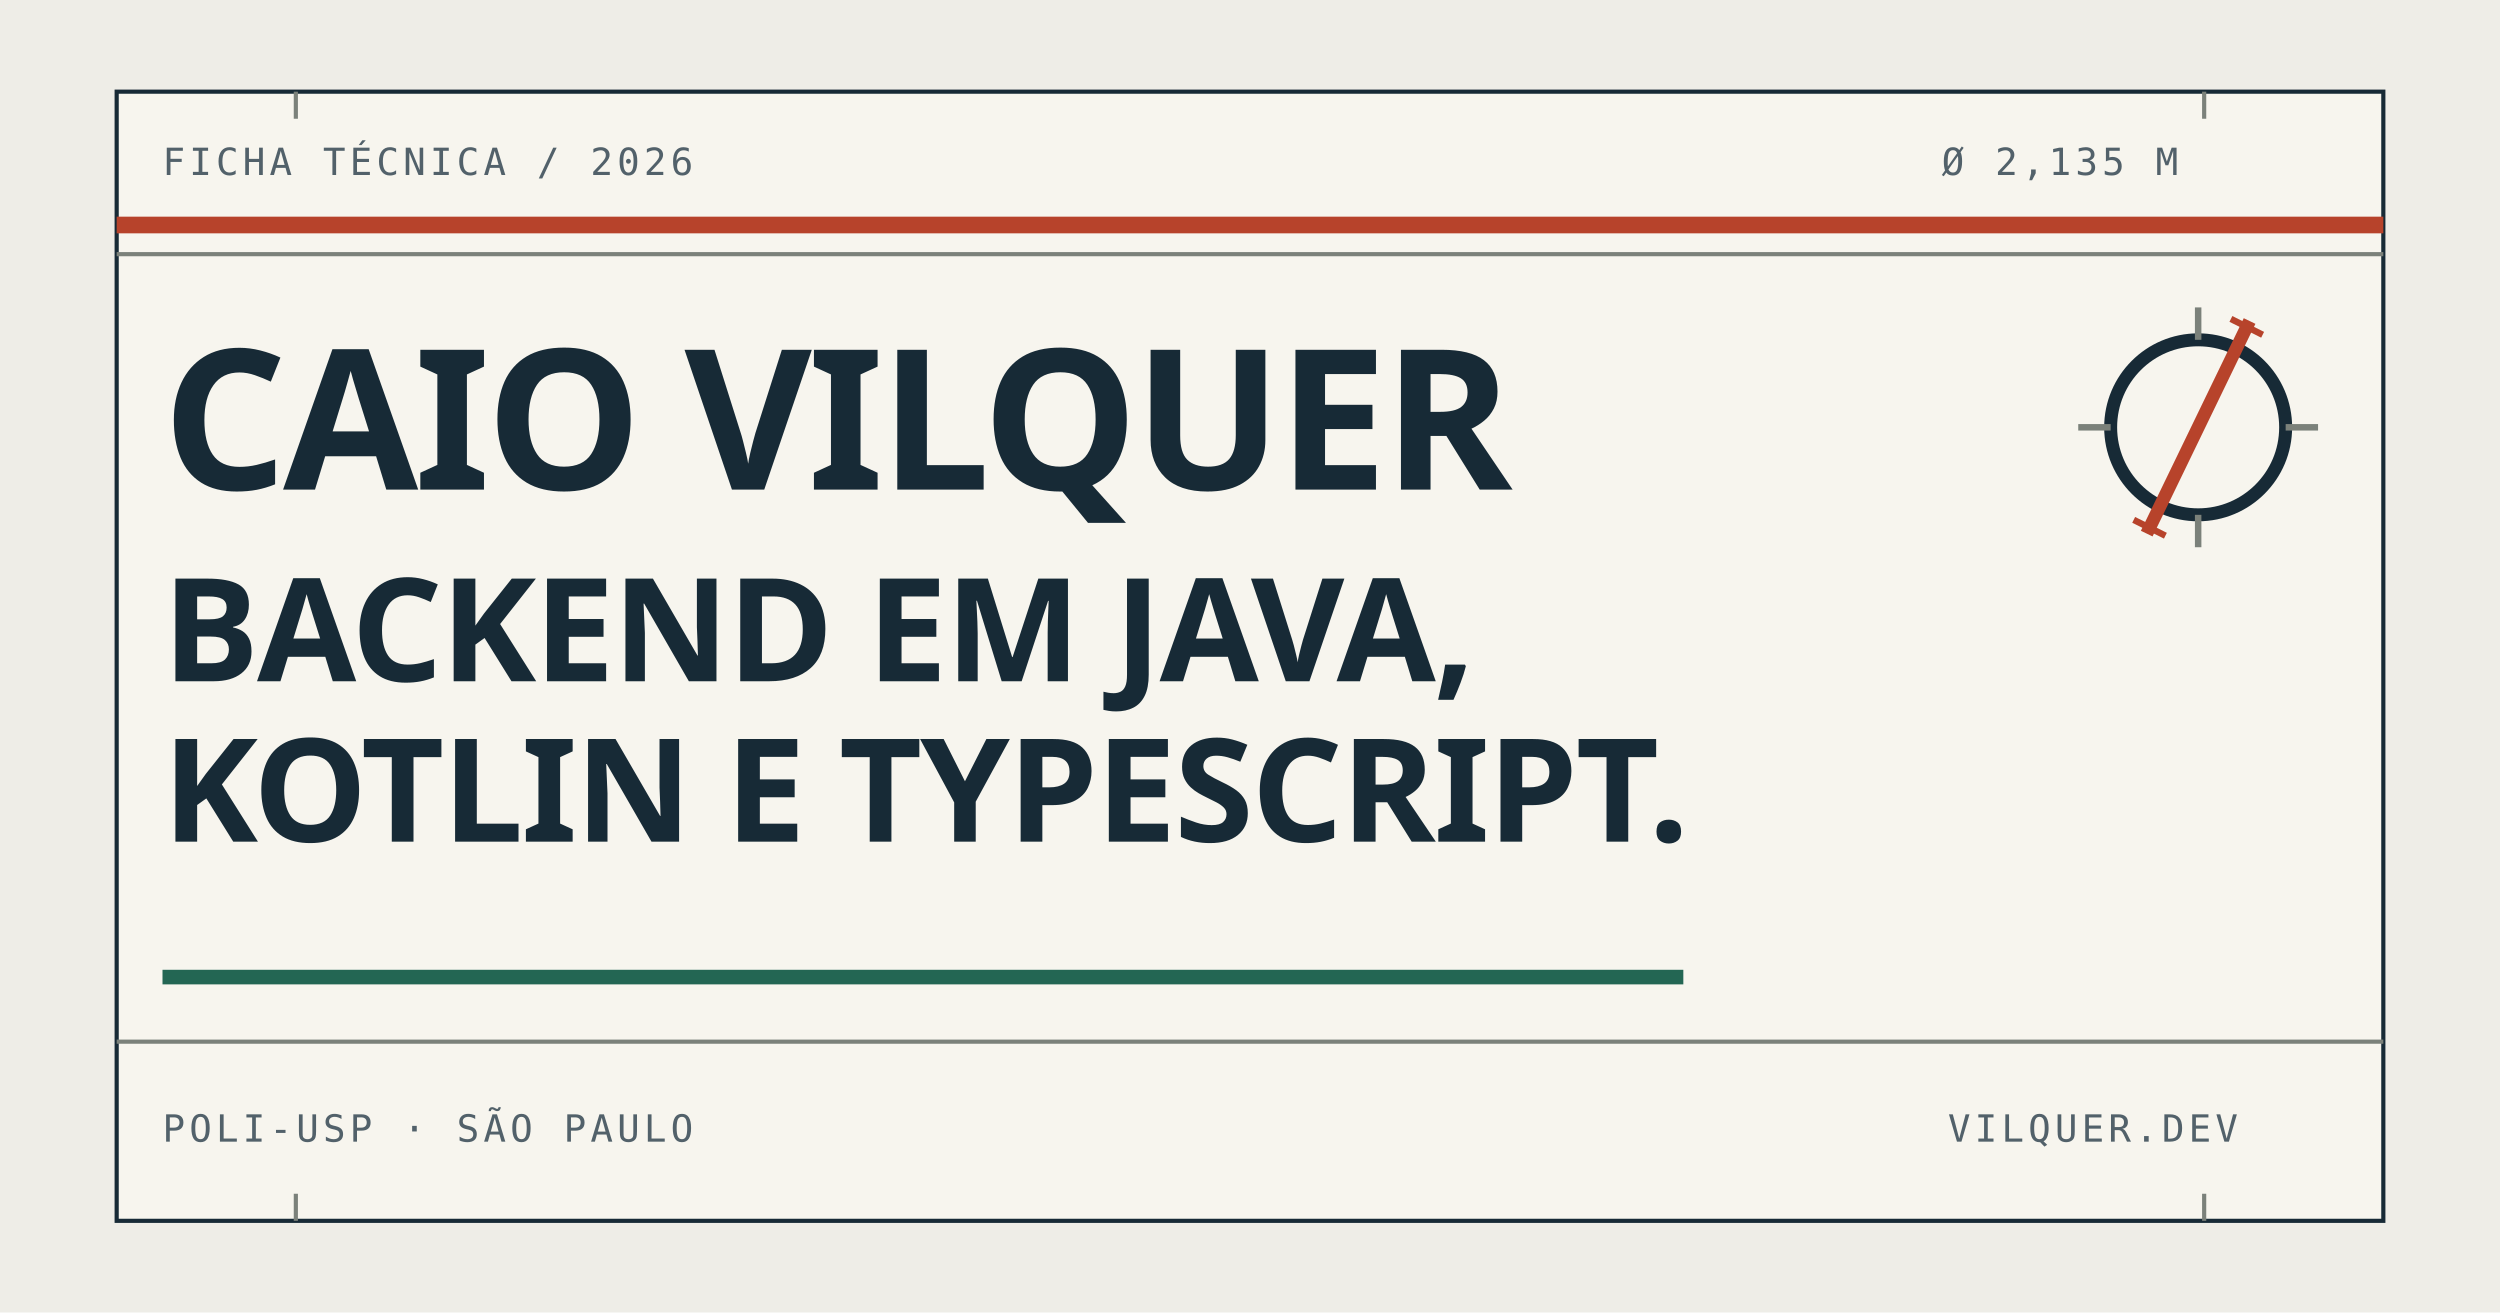
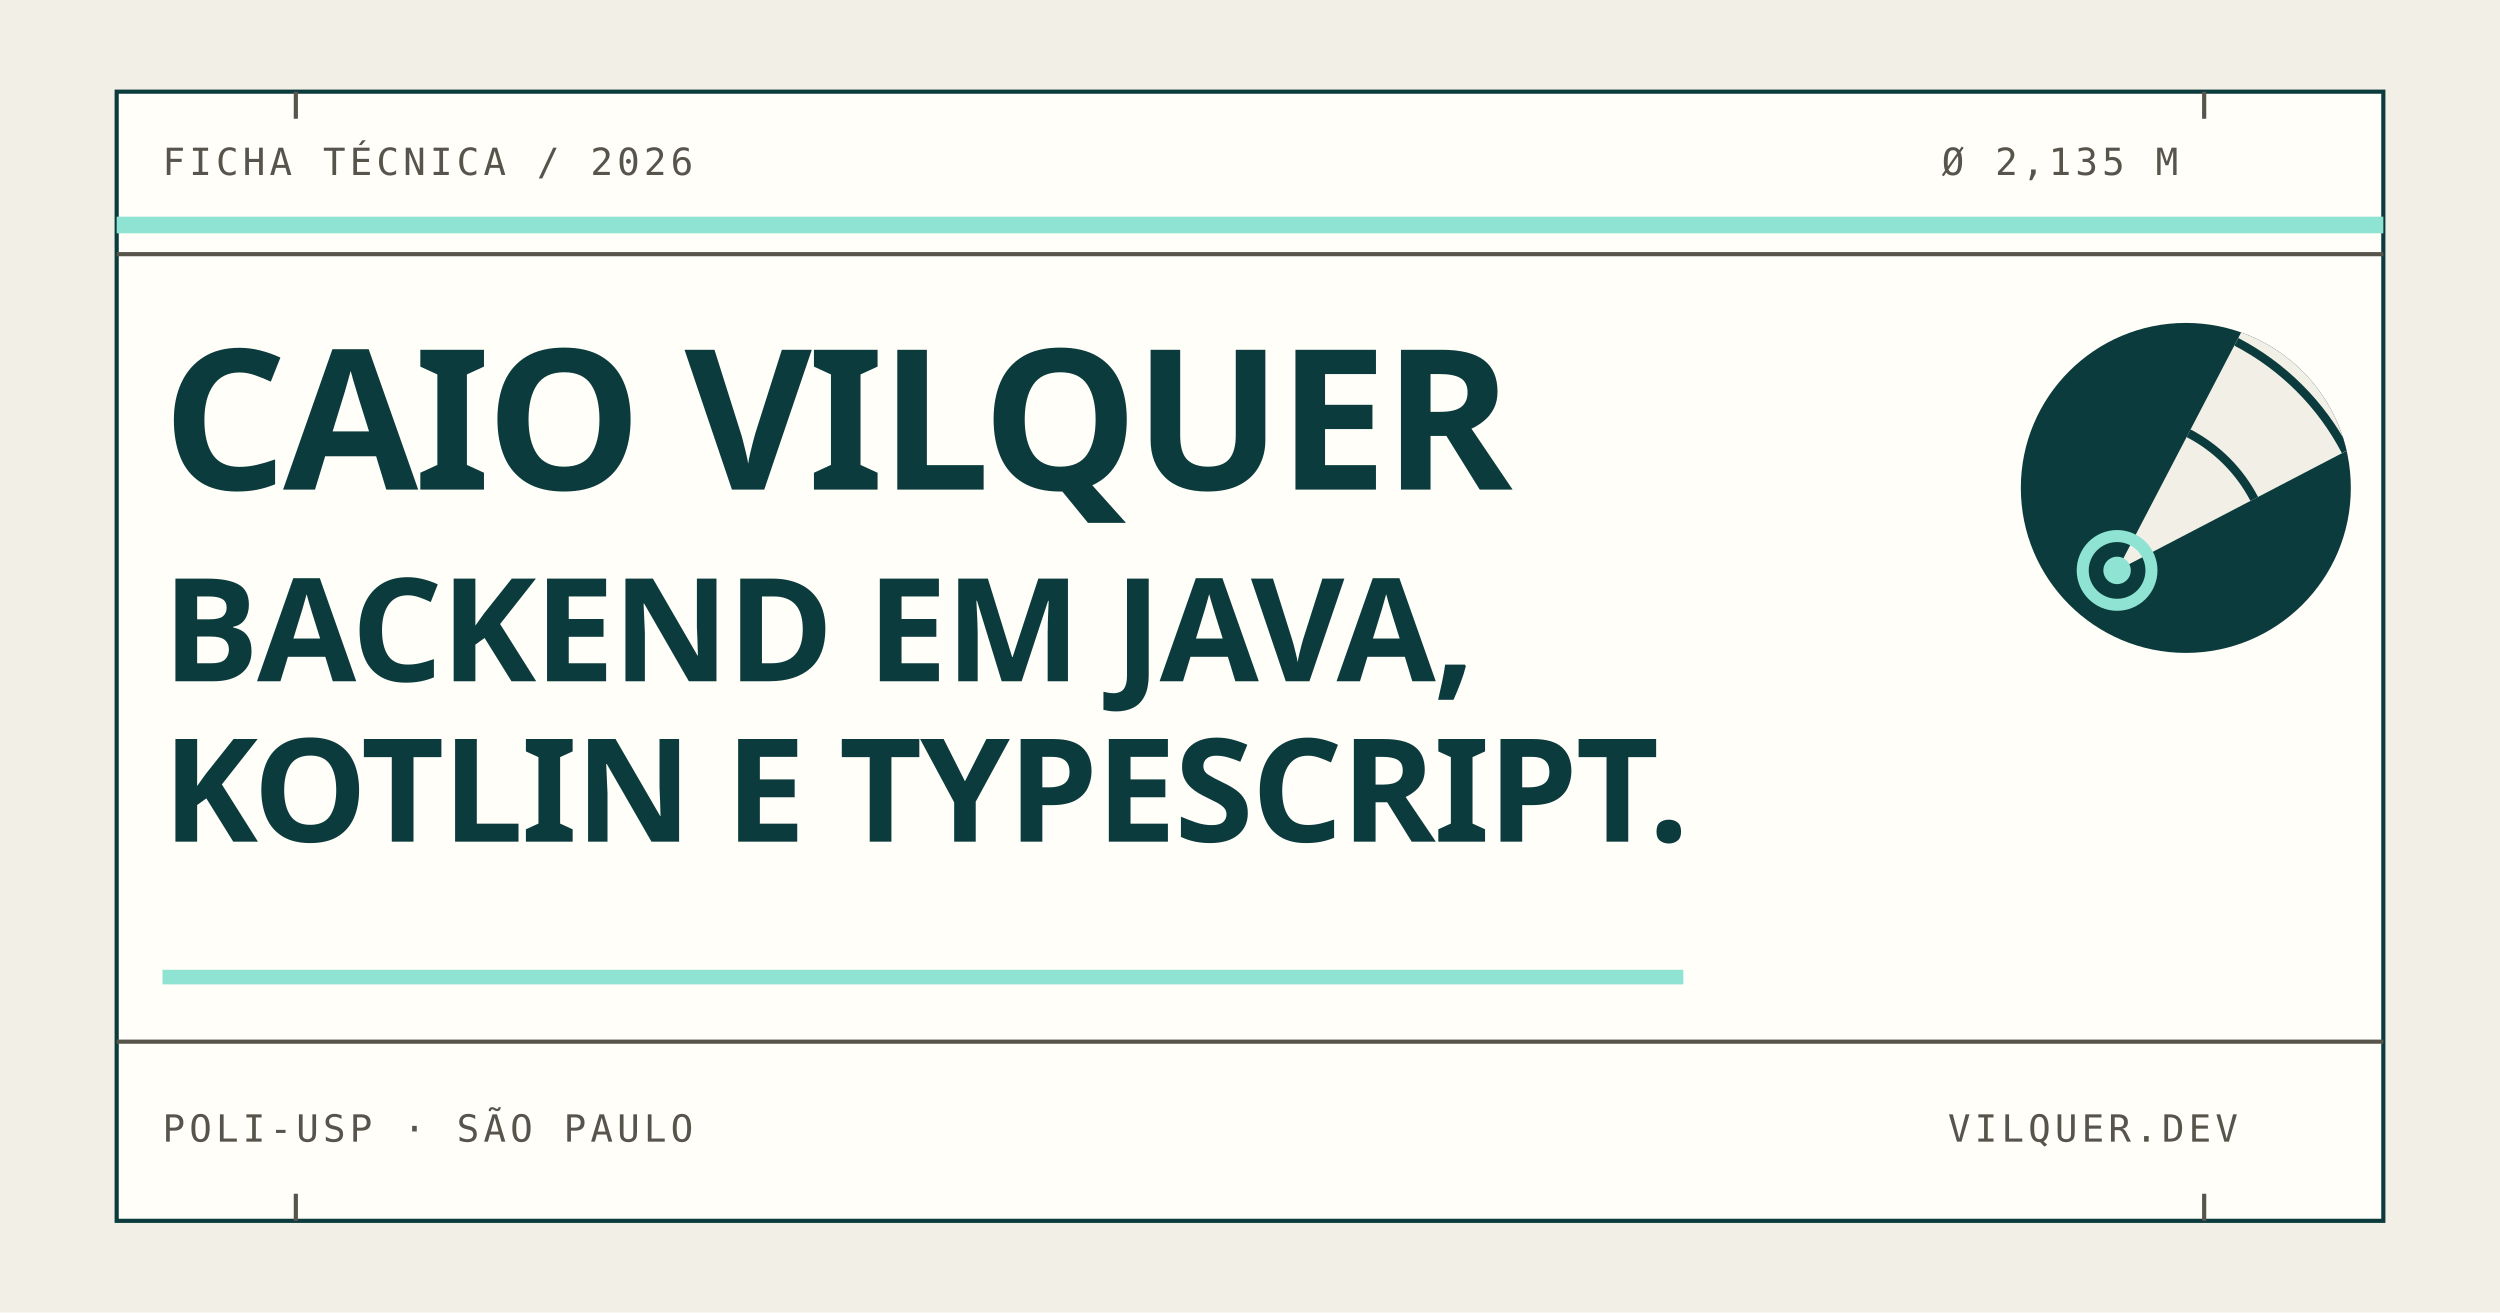
<svg xmlns="http://www.w3.org/2000/svg" width="1200" height="630" viewBox="0 0 1200 630" role="img" aria-label="Caio Vilquer, backend em Java, Kotlin e TypeScript, Poli-USP">
-   <rect width="1200" height="630" fill="#eeede7" />
-   <rect x="56" y="44" width="1088" height="542" fill="#f7f5ee" stroke="#172a36" stroke-width="2" />
-   <path d="M56 122h1088M56 500h1088" fill="none" stroke="#7b817a" stroke-width="2" />
-   <path d="M142 44v13M1058 44v13M142 573v13M1058 573v13" fill="none" stroke="#7b817a" stroke-width="2" />
-   <path d="M56 108h1088" stroke="#b7432b" stroke-width="8" />
-   <g fill="#52616a" font-family="Fira Code, DejaVu Sans Mono, monospace" font-size="18" letter-spacing="2">
+   <rect width="1200" height="630" fill="#F2F0E6" />
+   <rect x="56" y="44" width="1088" height="542" fill="#fffef8" stroke="#0B3B3C" stroke-width="2" />
+   <path d="M56 122h1088M56 500h1088" fill="none" stroke="#57544C" stroke-width="2" />
+   <path d="M142 44v13M1058 44v13M142 573v13M1058 573v13" fill="none" stroke="#57544C" stroke-width="2" />
+   <path d="M56 108h1088" stroke="#8FE3D2" stroke-width="8" />
+   <g fill="#57544C" font-family="Fira Code, DejaVu Sans Mono, monospace" font-size="18" letter-spacing="2">
    <text x="78" y="84">FICHA TÉCNICA / 2026</text>
    <text x="932" y="84">Ø 2,135 M</text>
    <text x="78" y="548">POLI-USP · SÃO PAULO</text>
    <text x="935" y="548">VILQUER.DEV</text>
  </g>
-   <g font-family="Archivo Narrow, Arial Narrow, Liberation Sans Narrow, sans-serif" font-weight="700" fill="#172a36">
+   <g font-family="Archivo Narrow, Arial Narrow, Liberation Sans Narrow, sans-serif" font-weight="700" fill="#0B3B3C">
    <text x="78" y="235" font-size="94" letter-spacing="-2">CAIO VILQUER</text>
    <text x="78" y="327" font-size="69" letter-spacing="-1">BACKEND EM JAVA,</text>
    <text x="78" y="404" font-size="69" letter-spacing="-1">KOTLIN E TYPESCRIPT.</text>
  </g>
-   <path d="M78 469h730" stroke="#236653" stroke-width="7" />
-   <g transform="translate(996 146) scale(1.5556)" fill="none" stroke-linecap="square">
-     <circle cx="38" cy="38" r="27" stroke="#172a36" stroke-width="4" />
-     <path d="M53 7 23 69" stroke="#b7432b" stroke-width="4" />
-     <path d="M38 2v8M38 66v8M2 38h8M66 38h8" stroke="#7b817a" stroke-width="2" />
-     <path d="M49 5 57 9M19 67 27 71" stroke="#b7432b" stroke-width="2" />
+   <path d="M78 469h730" stroke="#8FE3D2" stroke-width="7" />
+   <g transform="translate(970 155) scale(1.65)">
+     <defs>
+       <clipPath id="brand-emblem">
+         <circle cx="48" cy="48" r="48" />
+       </clipPath>
+     </defs>
+     <circle cx="48" cy="48" r="48" fill="#0B3B3C" />
+     <g clip-path="url(#brand-emblem)">
+       <path d="M28 72 L143.3 11.9 L88.1 -43.3 Z" fill="#F2F0E6" />
+       <g fill="none" stroke="#0B3B3C" stroke-width="2.5">
+         <path d="M67.9 51.2A45 45 0 0 0 48.8 32.1" />
+         <path d="M94.5 37.3A75 75 0 0 0 62.7 5.5" />
+       </g>
+     </g>
+     <circle cx="28" cy="72" r="10" fill="none" stroke="#8FE3D2" stroke-width="3.5" />
+     <circle cx="28" cy="72" r="4" fill="#8FE3D2" />
  </g>
</svg>
